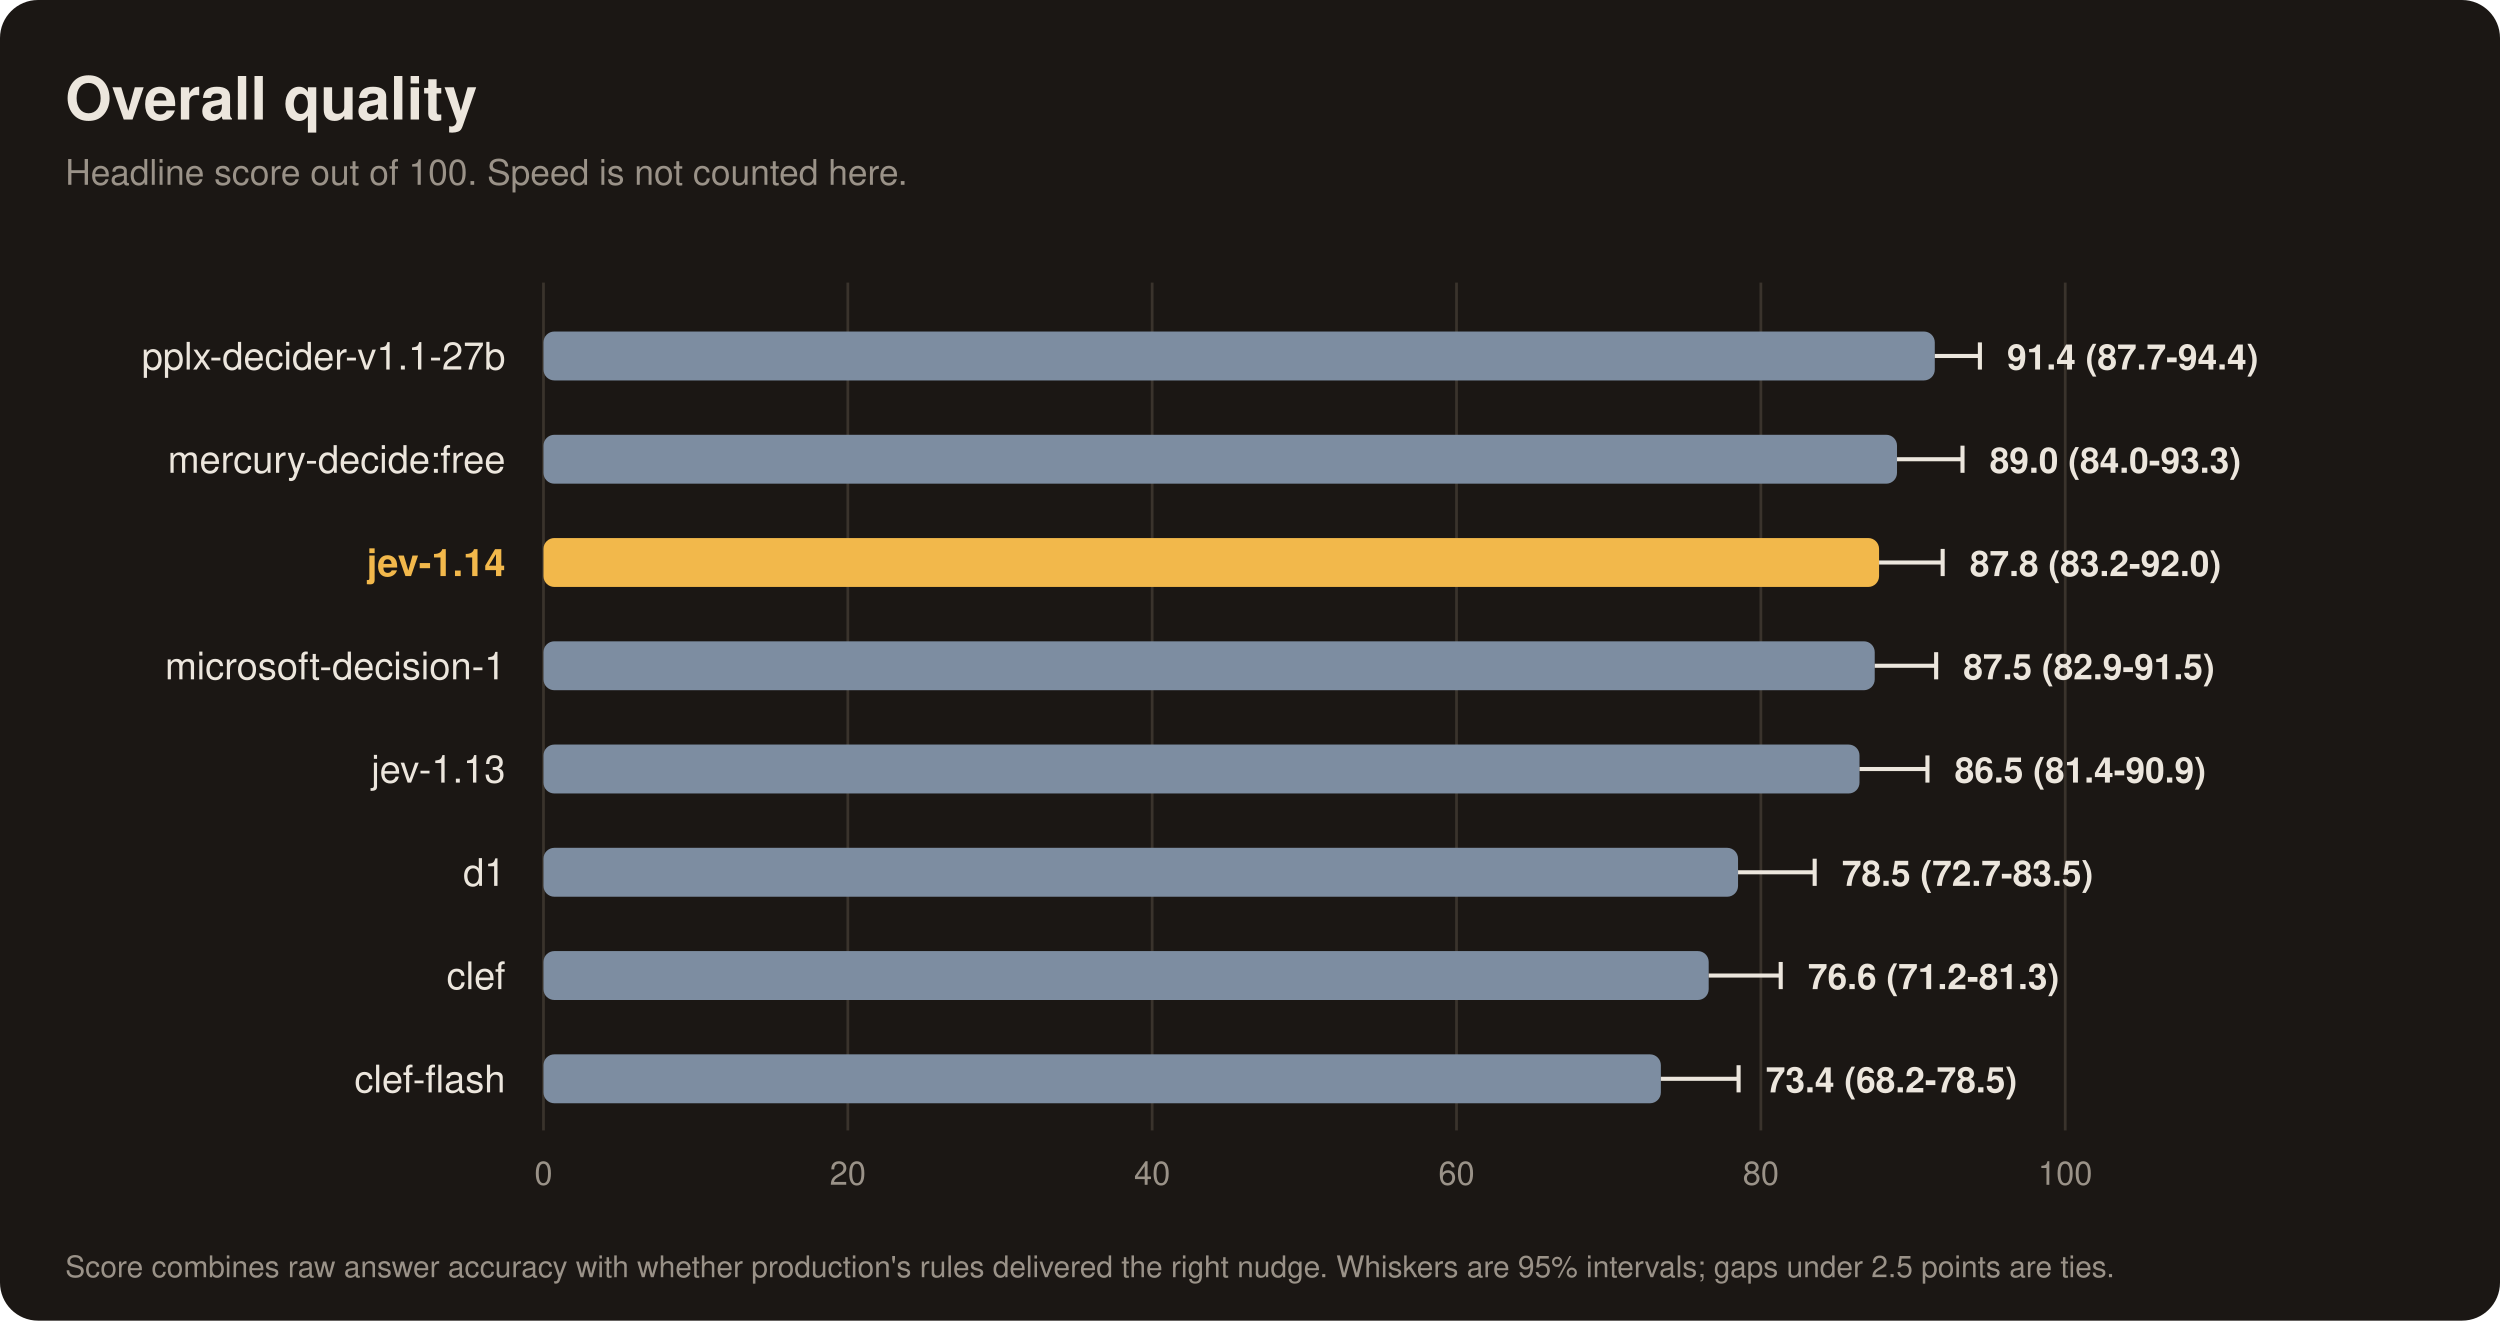
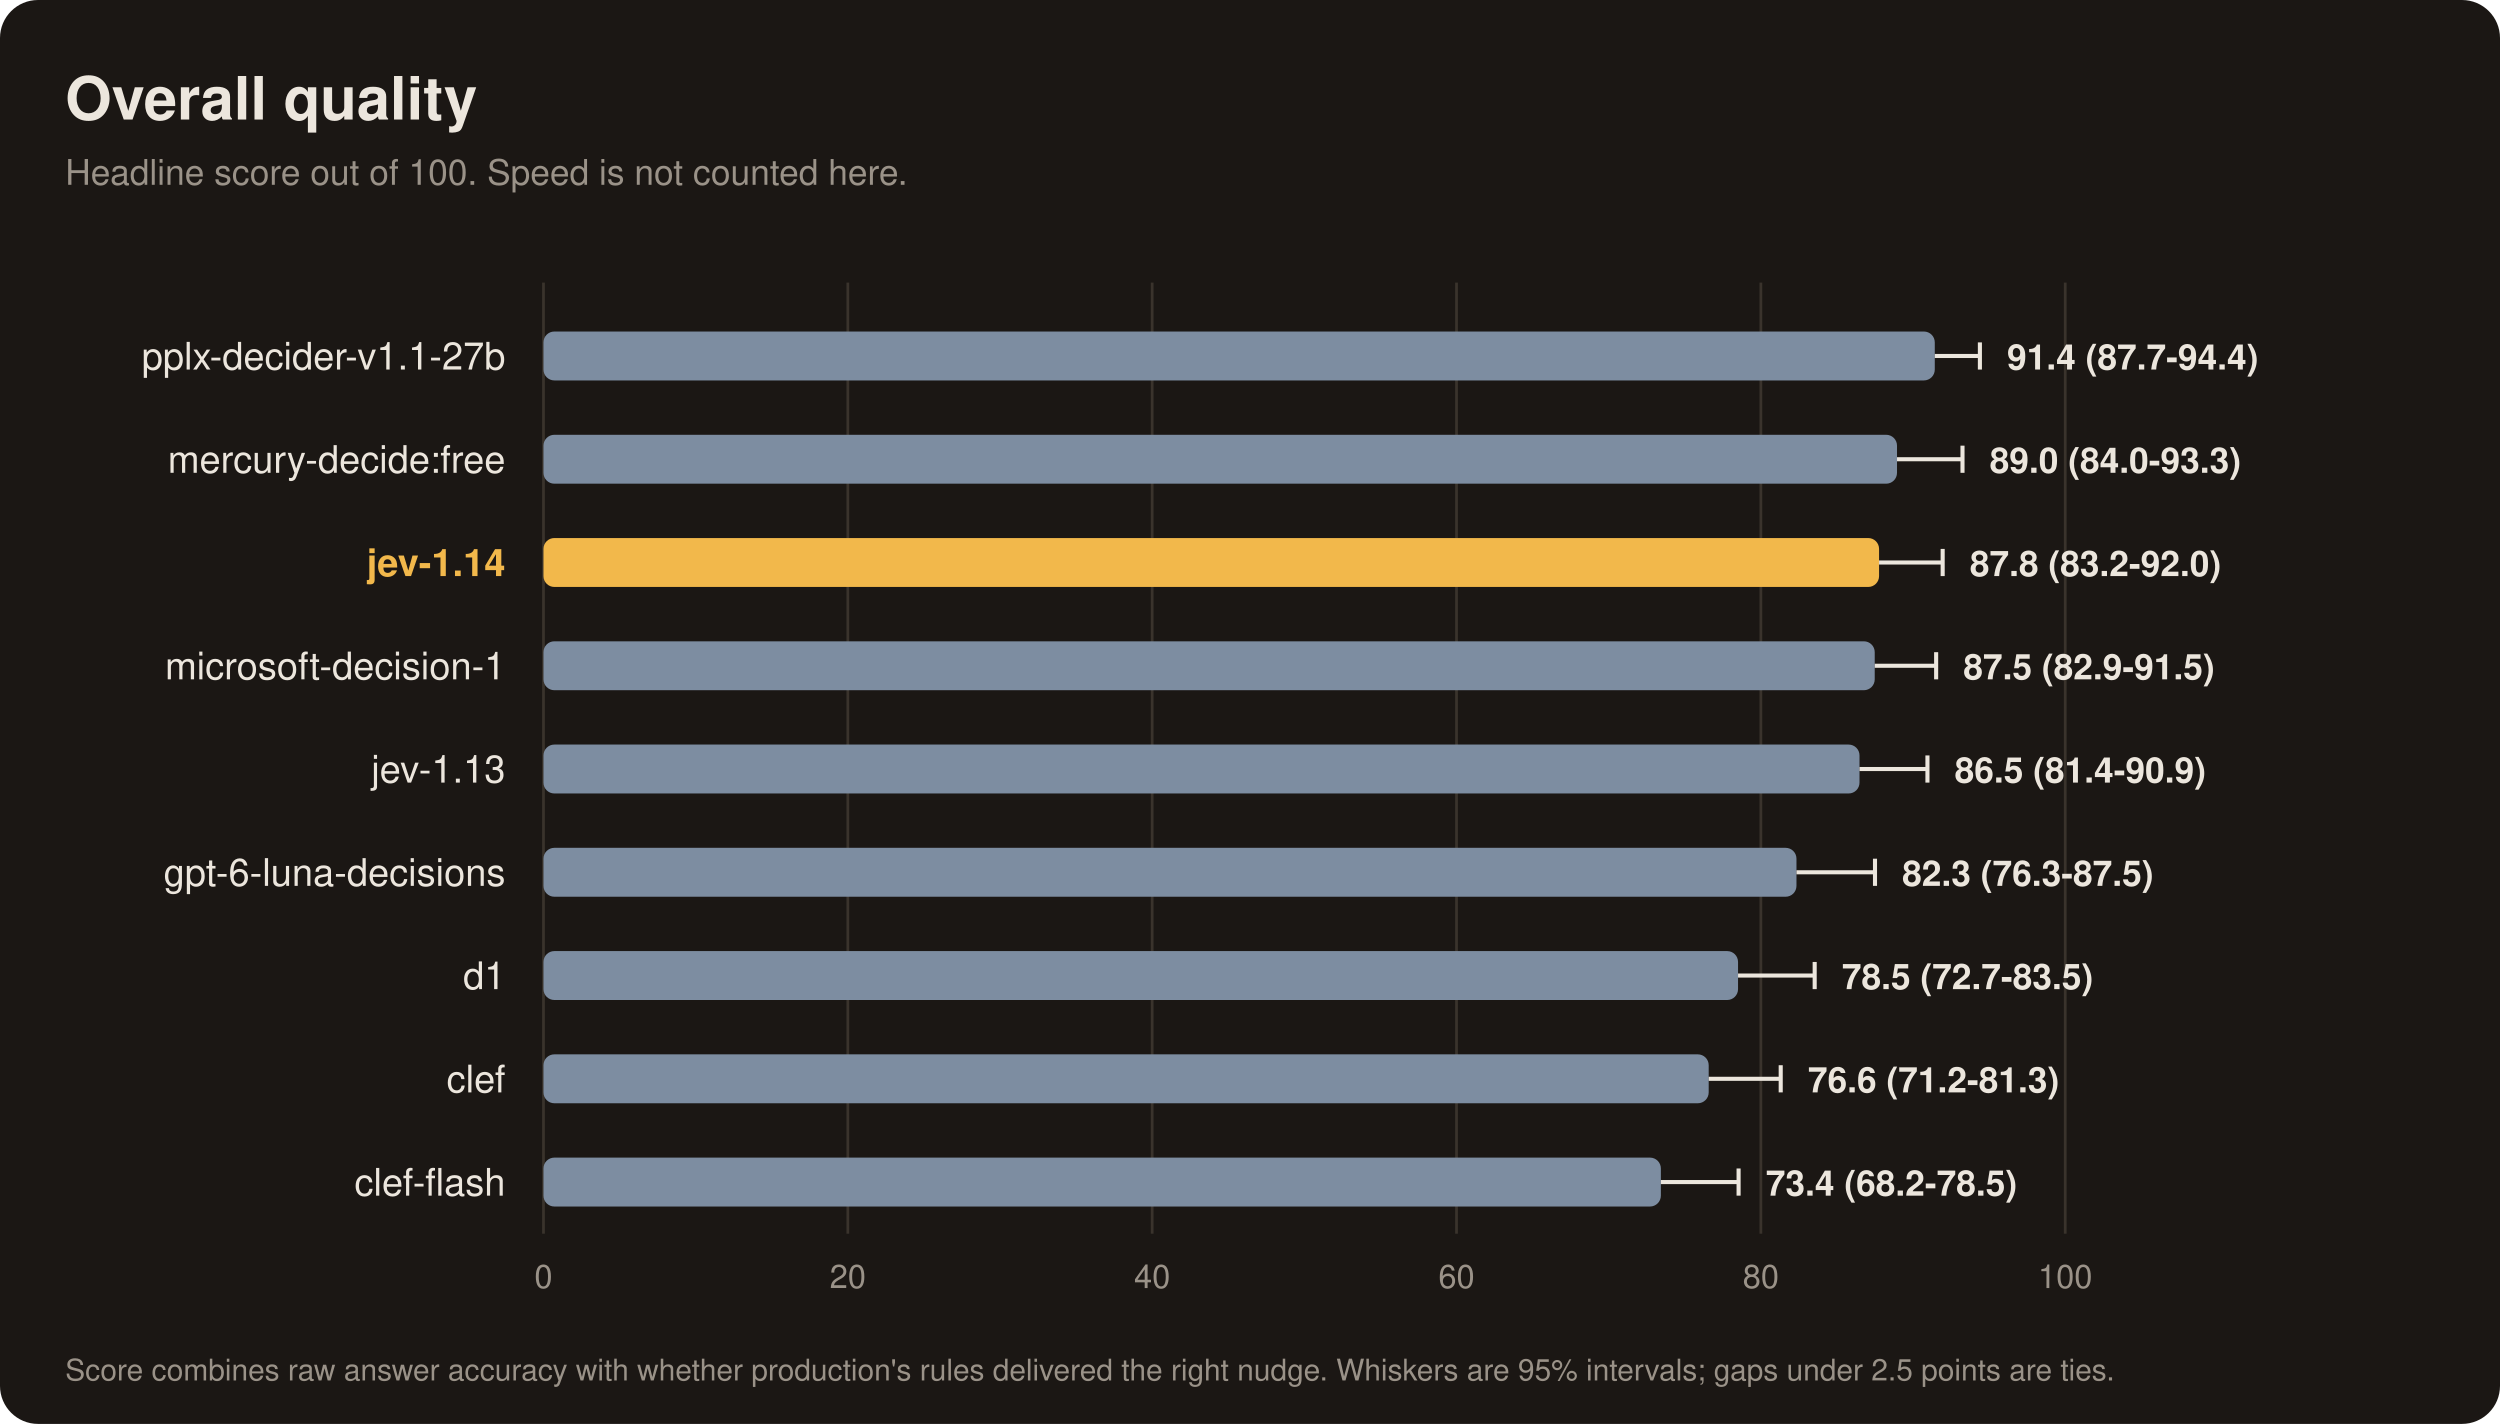
- <svg xmlns="http://www.w3.org/2000/svg" viewBox="0 0 920 486" width="920" role="img" aria-label="Overall quality" font-family="-apple-system,BlinkMacSystemFont,'Segoe UI',Helvetica,Arial,sans-serif">
-   <rect width="920" height="486" rx="14" fill="#1b1714" />
+ <svg xmlns="http://www.w3.org/2000/svg" viewBox="0 0 920 524" width="920" role="img" aria-label="Overall quality" font-family="-apple-system,BlinkMacSystemFont,'Segoe UI',Helvetica,Arial,sans-serif">
+   <rect width="920" height="524" rx="14" fill="#1b1714" />
  <text x="24.0" y="44.0" font-size="22" font-weight="700" fill="#ece6dd" text-anchor="start">Overall quality</text>
  <text x="24.0" y="68.0" font-size="13" font-weight="400" fill="#9a9288" text-anchor="start">Headline score out of 100. Speed is not counted here.</text>
-   <line x1="200.0" y1="104.0" x2="200.0" y2="416.0" stroke="#3a332c" stroke-width="1.0" />
-   <text x="200.0" y="436.0" font-size="12" font-weight="400" fill="#9a9288" text-anchor="middle">0</text>
-   <line x1="312.0" y1="104.0" x2="312.0" y2="416.0" stroke="#3a332c" stroke-width="1.0" />
-   <text x="312.0" y="436.0" font-size="12" font-weight="400" fill="#9a9288" text-anchor="middle">20</text>
-   <line x1="424.0" y1="104.0" x2="424.0" y2="416.0" stroke="#3a332c" stroke-width="1.0" />
-   <text x="424.0" y="436.0" font-size="12" font-weight="400" fill="#9a9288" text-anchor="middle">40</text>
-   <line x1="536.0" y1="104.0" x2="536.0" y2="416.0" stroke="#3a332c" stroke-width="1.0" />
-   <text x="536.0" y="436.0" font-size="12" font-weight="400" fill="#9a9288" text-anchor="middle">60</text>
-   <line x1="648.0" y1="104.0" x2="648.0" y2="416.0" stroke="#3a332c" stroke-width="1.0" />
-   <text x="648.0" y="436.0" font-size="12" font-weight="400" fill="#9a9288" text-anchor="middle">80</text>
-   <line x1="760.0" y1="104.0" x2="760.0" y2="416.0" stroke="#3a332c" stroke-width="1.0" />
-   <text x="760.0" y="436.0" font-size="12" font-weight="400" fill="#9a9288" text-anchor="middle">100</text>
+   <line x1="200.0" y1="104.0" x2="200.0" y2="454.0" stroke="#3a332c" stroke-width="1.0" />
+   <text x="200.0" y="474.0" font-size="12" font-weight="400" fill="#9a9288" text-anchor="middle">0</text>
+   <line x1="312.0" y1="104.0" x2="312.0" y2="454.0" stroke="#3a332c" stroke-width="1.0" />
+   <text x="312.0" y="474.0" font-size="12" font-weight="400" fill="#9a9288" text-anchor="middle">20</text>
+   <line x1="424.0" y1="104.0" x2="424.0" y2="454.0" stroke="#3a332c" stroke-width="1.0" />
+   <text x="424.0" y="474.0" font-size="12" font-weight="400" fill="#9a9288" text-anchor="middle">40</text>
+   <line x1="536.0" y1="104.0" x2="536.0" y2="454.0" stroke="#3a332c" stroke-width="1.0" />
+   <text x="536.0" y="474.0" font-size="12" font-weight="400" fill="#9a9288" text-anchor="middle">60</text>
+   <line x1="648.0" y1="104.0" x2="648.0" y2="454.0" stroke="#3a332c" stroke-width="1.0" />
+   <text x="648.0" y="474.0" font-size="12" font-weight="400" fill="#9a9288" text-anchor="middle">80</text>
+   <line x1="760.0" y1="104.0" x2="760.0" y2="454.0" stroke="#3a332c" stroke-width="1.0" />
+   <text x="760.0" y="474.0" font-size="12" font-weight="400" fill="#9a9288" text-anchor="middle">100</text>
  <text x="186.0" y="136.0" font-size="14" font-weight="500" fill="#ece6dd" text-anchor="end">pplx-decider-v1.1-27b</text>
  <rect x="200.0" y="122.0" width="512.0" height="18.0" rx="4.0" fill="#7d8da1" />
  <line x1="712.0" y1="131.0" x2="728.6" y2="131.0" stroke="#ece6dd" stroke-width="1.5" />
  <line x1="728.6" y1="126.0" x2="728.6" y2="136.0" stroke="#ece6dd" stroke-width="1.5" />
  <text x="738.6" y="136.0" font-size="13" font-weight="600" fill="#ece6dd" text-anchor="start">91.4  (87.7-94.4)</text>
  <text x="186.0" y="174.0" font-size="14" font-weight="500" fill="#ece6dd" text-anchor="end">mercury-decide:free</text>
  <rect x="200.0" y="160.0" width="498.1" height="18.0" rx="4.0" fill="#7d8da1" />
  <line x1="698.1" y1="169.0" x2="722.2" y2="169.0" stroke="#ece6dd" stroke-width="1.5" />
  <line x1="722.2" y1="164.0" x2="722.2" y2="174.0" stroke="#ece6dd" stroke-width="1.5" />
  <text x="732.2" y="174.0" font-size="13" font-weight="600" fill="#ece6dd" text-anchor="start">89.0  (84.0-93.3)</text>
  <text x="186.0" y="212.0" font-size="14" font-weight="700" fill="#f2b84b" text-anchor="end">jev-1.14</text>
  <rect x="200.0" y="198.0" width="491.5" height="18.0" rx="4.0" fill="#f2b84b" />
  <line x1="691.5" y1="207.0" x2="714.9" y2="207.0" stroke="#ece6dd" stroke-width="1.5" />
  <line x1="714.9" y1="202.0" x2="714.9" y2="212.0" stroke="#ece6dd" stroke-width="1.5" />
  <text x="724.9" y="212.0" font-size="13" font-weight="600" fill="#ece6dd" text-anchor="start">87.8  (83.2-92.0)</text>
  <text x="186.0" y="250.0" font-size="14" font-weight="500" fill="#ece6dd" text-anchor="end">microsoft-decision-1</text>
  <rect x="200.0" y="236.0" width="489.9" height="18.0" rx="4.0" fill="#7d8da1" />
  <line x1="689.9" y1="245.0" x2="712.5" y2="245.0" stroke="#ece6dd" stroke-width="1.5" />
  <line x1="712.5" y1="240.0" x2="712.5" y2="250.0" stroke="#ece6dd" stroke-width="1.5" />
  <text x="722.5" y="250.0" font-size="13" font-weight="600" fill="#ece6dd" text-anchor="start">87.5  (82.9-91.5)</text>
  <text x="186.0" y="288.0" font-size="14" font-weight="500" fill="#ece6dd" text-anchor="end">jev-1.13</text>
  <rect x="200.0" y="274.0" width="484.3" height="18.0" rx="4.0" fill="#7d8da1" />
  <line x1="684.3" y1="283.0" x2="709.3" y2="283.0" stroke="#ece6dd" stroke-width="1.5" />
  <line x1="709.3" y1="278.0" x2="709.3" y2="288.0" stroke="#ece6dd" stroke-width="1.5" />
  <text x="719.3" y="288.0" font-size="13" font-weight="600" fill="#ece6dd" text-anchor="start">86.5  (81.4-90.9)</text>
-   <text x="186.0" y="326.0" font-size="14" font-weight="500" fill="#ece6dd" text-anchor="end">d1</text>
-   <rect x="200.0" y="312.0" width="439.6" height="18.0" rx="4.0" fill="#7d8da1" />
-   <line x1="639.6" y1="321.0" x2="667.8" y2="321.0" stroke="#ece6dd" stroke-width="1.5" />
-   <line x1="667.8" y1="316.0" x2="667.8" y2="326.0" stroke="#ece6dd" stroke-width="1.5" />
-   <text x="677.8" y="326.0" font-size="13" font-weight="600" fill="#ece6dd" text-anchor="start">78.5  (72.7-83.5)</text>
-   <text x="186.0" y="364.0" font-size="14" font-weight="500" fill="#ece6dd" text-anchor="end">clef</text>
-   <rect x="200.0" y="350.0" width="428.8" height="18.0" rx="4.0" fill="#7d8da1" />
-   <line x1="628.8" y1="359.0" x2="655.3" y2="359.0" stroke="#ece6dd" stroke-width="1.5" />
-   <line x1="655.3" y1="354.0" x2="655.3" y2="364.0" stroke="#ece6dd" stroke-width="1.5" />
-   <text x="665.3" y="364.0" font-size="13" font-weight="600" fill="#ece6dd" text-anchor="start">76.6  (71.2-81.3)</text>
-   <text x="186.0" y="402.0" font-size="14" font-weight="500" fill="#ece6dd" text-anchor="end">clef-flash</text>
-   <rect x="200.0" y="388.0" width="411.2" height="18.0" rx="4.0" fill="#7d8da1" />
-   <line x1="611.2" y1="397.0" x2="639.8" y2="397.0" stroke="#ece6dd" stroke-width="1.5" />
-   <line x1="639.8" y1="392.0" x2="639.8" y2="402.0" stroke="#ece6dd" stroke-width="1.5" />
-   <text x="649.8" y="402.0" font-size="13" font-weight="600" fill="#ece6dd" text-anchor="start">73.4  (68.2-78.5)</text>
-   <text x="24.0" y="470.0" font-size="11" font-weight="400" fill="#9a9288" text-anchor="start">Score combines raw answer accuracy with whether production's rules delivered the right nudge. Whiskers are 95% intervals; gaps under 2.5 points are ties.</text>
+   <text x="186.0" y="326.0" font-size="14" font-weight="500" fill="#ece6dd" text-anchor="end">gpt-6-luna-decisions</text>
+   <rect x="200.0" y="312.0" width="461.1" height="18.0" rx="4.0" fill="#7d8da1" />
+   <line x1="661.1" y1="321.0" x2="690.0" y2="321.0" stroke="#ece6dd" stroke-width="1.5" />
+   <line x1="690.0" y1="316.0" x2="690.0" y2="326.0" stroke="#ece6dd" stroke-width="1.5" />
+   <text x="700.0" y="326.0" font-size="13" font-weight="600" fill="#ece6dd" text-anchor="start">82.3  (76.3-87.5)</text>
+   <text x="186.0" y="364.0" font-size="14" font-weight="500" fill="#ece6dd" text-anchor="end">d1</text>
+   <rect x="200.0" y="350.0" width="439.6" height="18.0" rx="4.0" fill="#7d8da1" />
+   <line x1="639.6" y1="359.0" x2="667.8" y2="359.0" stroke="#ece6dd" stroke-width="1.5" />
+   <line x1="667.8" y1="354.0" x2="667.8" y2="364.0" stroke="#ece6dd" stroke-width="1.5" />
+   <text x="677.8" y="364.0" font-size="13" font-weight="600" fill="#ece6dd" text-anchor="start">78.5  (72.7-83.5)</text>
+   <text x="186.0" y="402.0" font-size="14" font-weight="500" fill="#ece6dd" text-anchor="end">clef</text>
+   <rect x="200.0" y="388.0" width="428.8" height="18.0" rx="4.0" fill="#7d8da1" />
+   <line x1="628.8" y1="397.0" x2="655.3" y2="397.0" stroke="#ece6dd" stroke-width="1.5" />
+   <line x1="655.3" y1="392.0" x2="655.3" y2="402.0" stroke="#ece6dd" stroke-width="1.5" />
+   <text x="665.3" y="402.0" font-size="13" font-weight="600" fill="#ece6dd" text-anchor="start">76.6  (71.2-81.3)</text>
+   <text x="186.0" y="440.0" font-size="14" font-weight="500" fill="#ece6dd" text-anchor="end">clef-flash</text>
+   <rect x="200.0" y="426.0" width="411.2" height="18.0" rx="4.0" fill="#7d8da1" />
+   <line x1="611.2" y1="435.0" x2="639.8" y2="435.0" stroke="#ece6dd" stroke-width="1.5" />
+   <line x1="639.8" y1="430.0" x2="639.8" y2="440.0" stroke="#ece6dd" stroke-width="1.5" />
+   <text x="649.8" y="440.0" font-size="13" font-weight="600" fill="#ece6dd" text-anchor="start">73.4  (68.2-78.5)</text>
+   <text x="24.0" y="508.0" font-size="11" font-weight="400" fill="#9a9288" text-anchor="start">Score combines raw answer accuracy with whether production's rules delivered the right nudge. Whiskers are 95% intervals; gaps under 2.5 points are ties.</text>
</svg>
